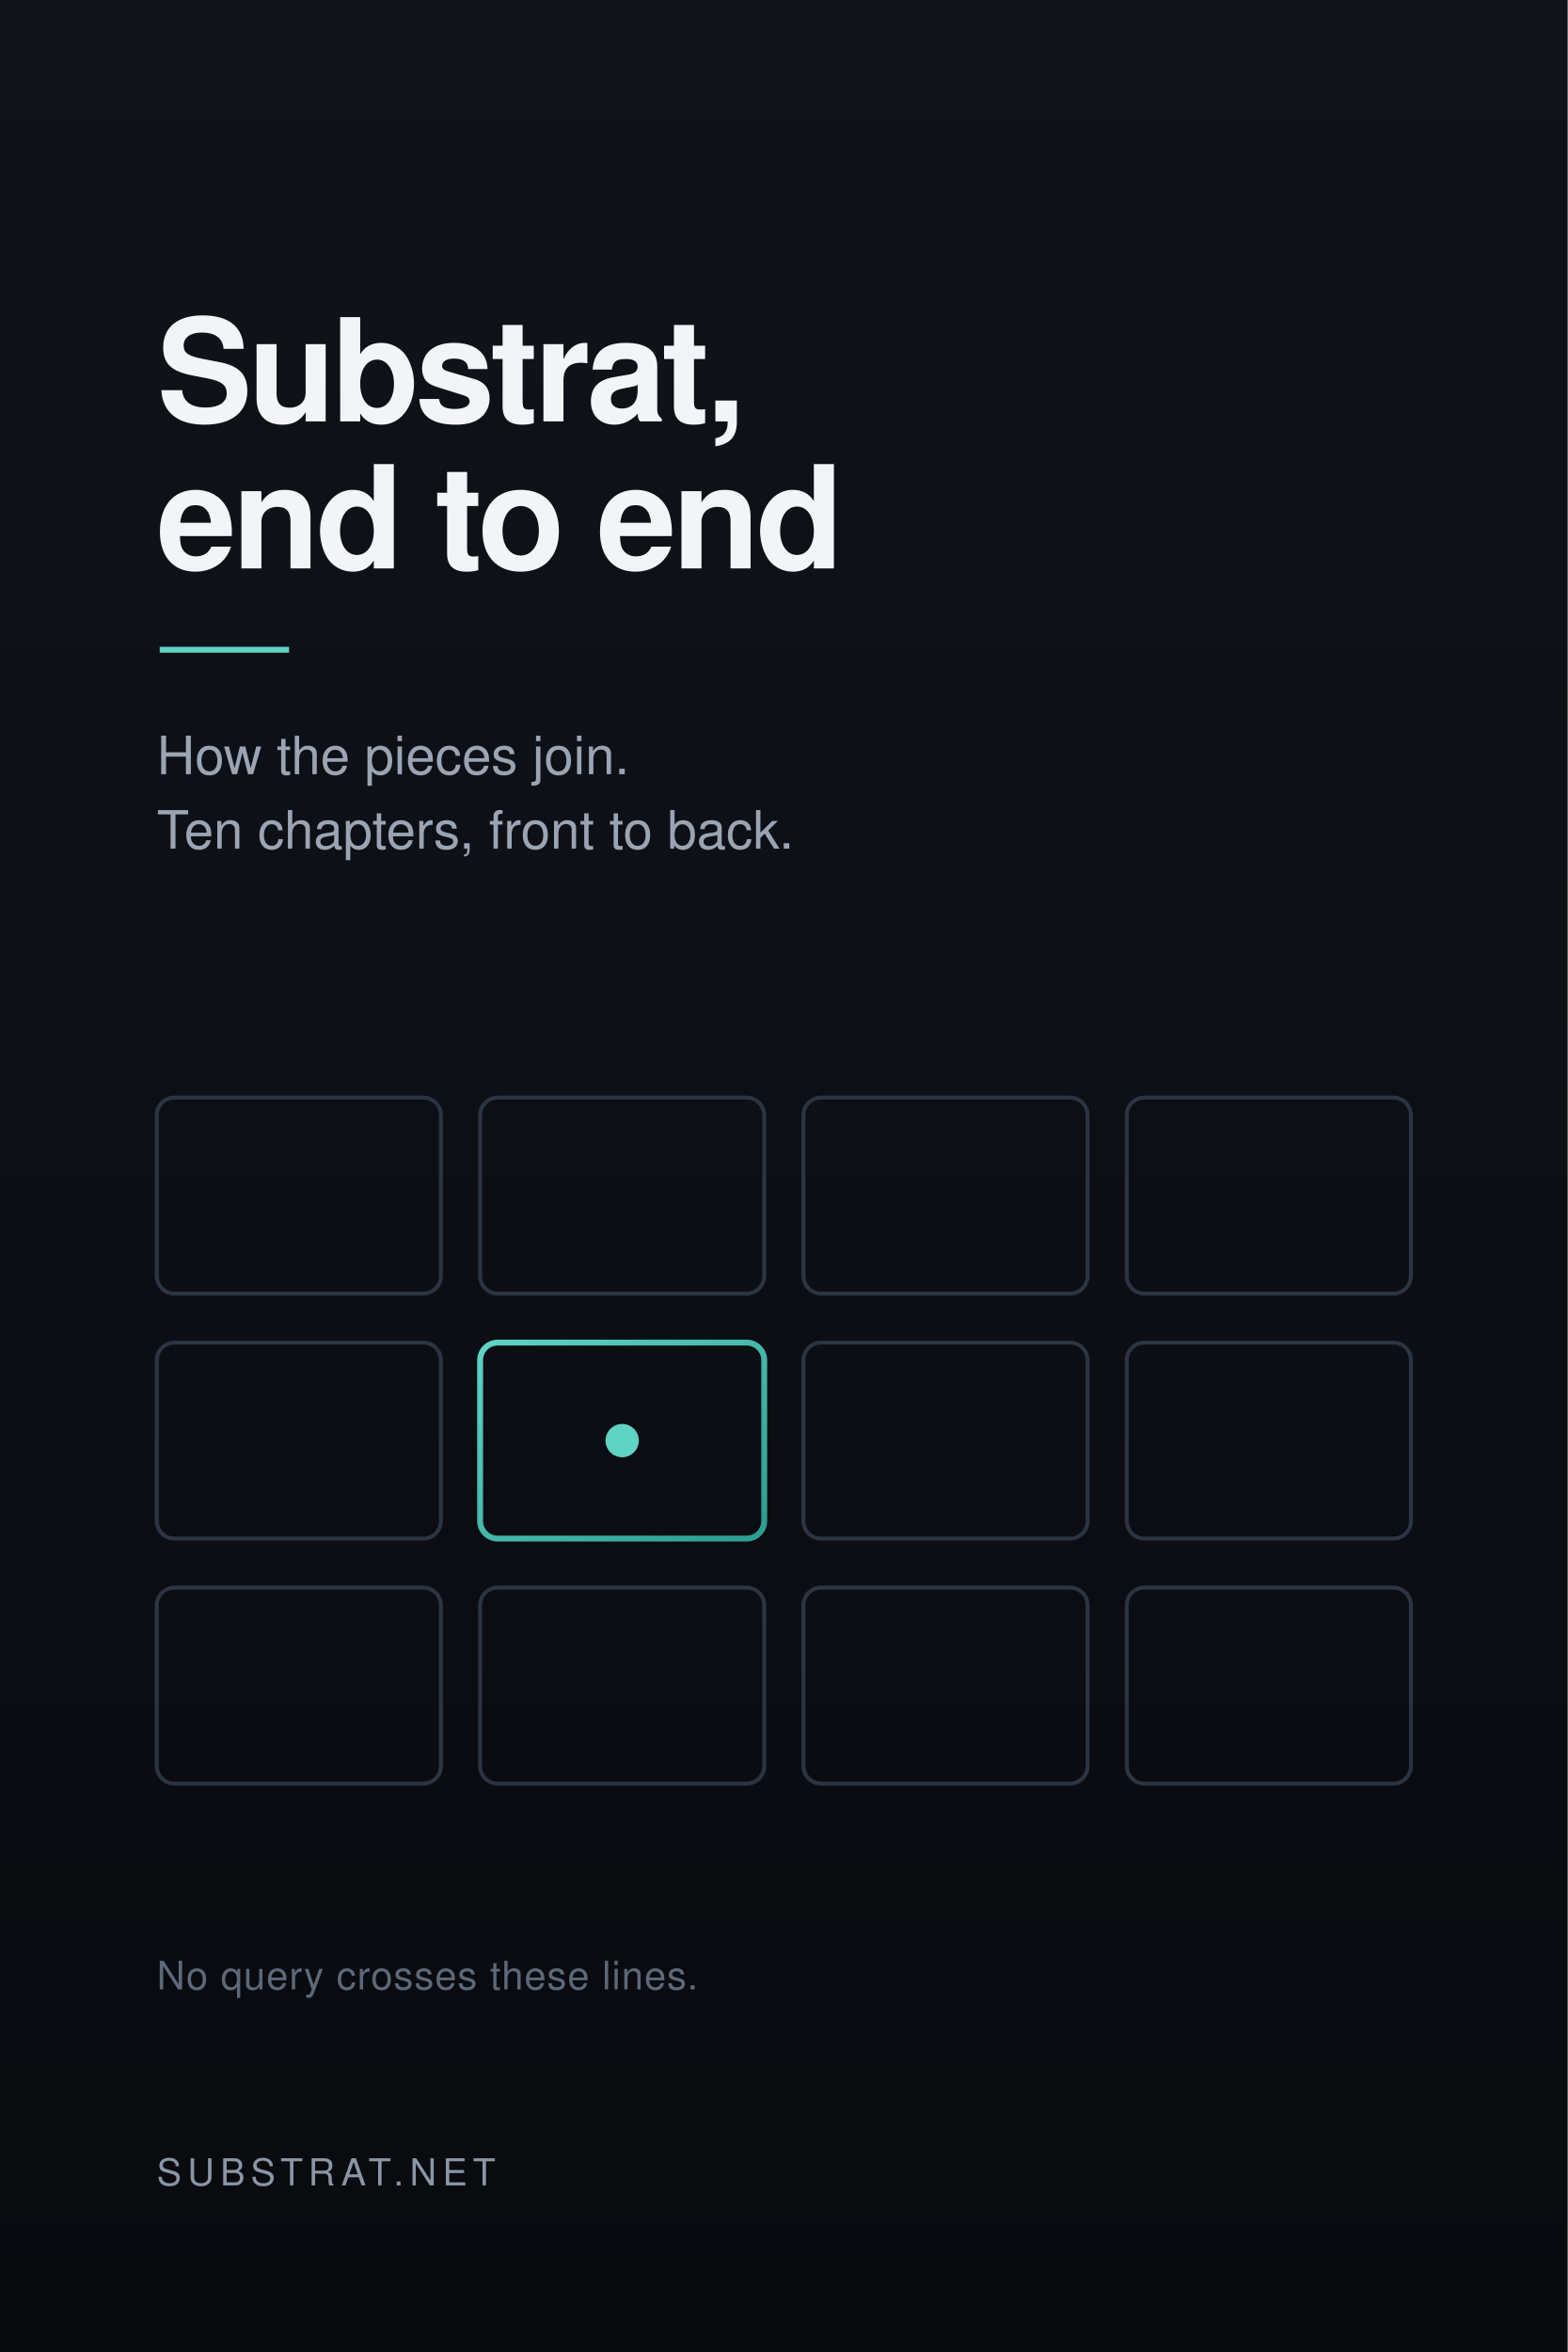
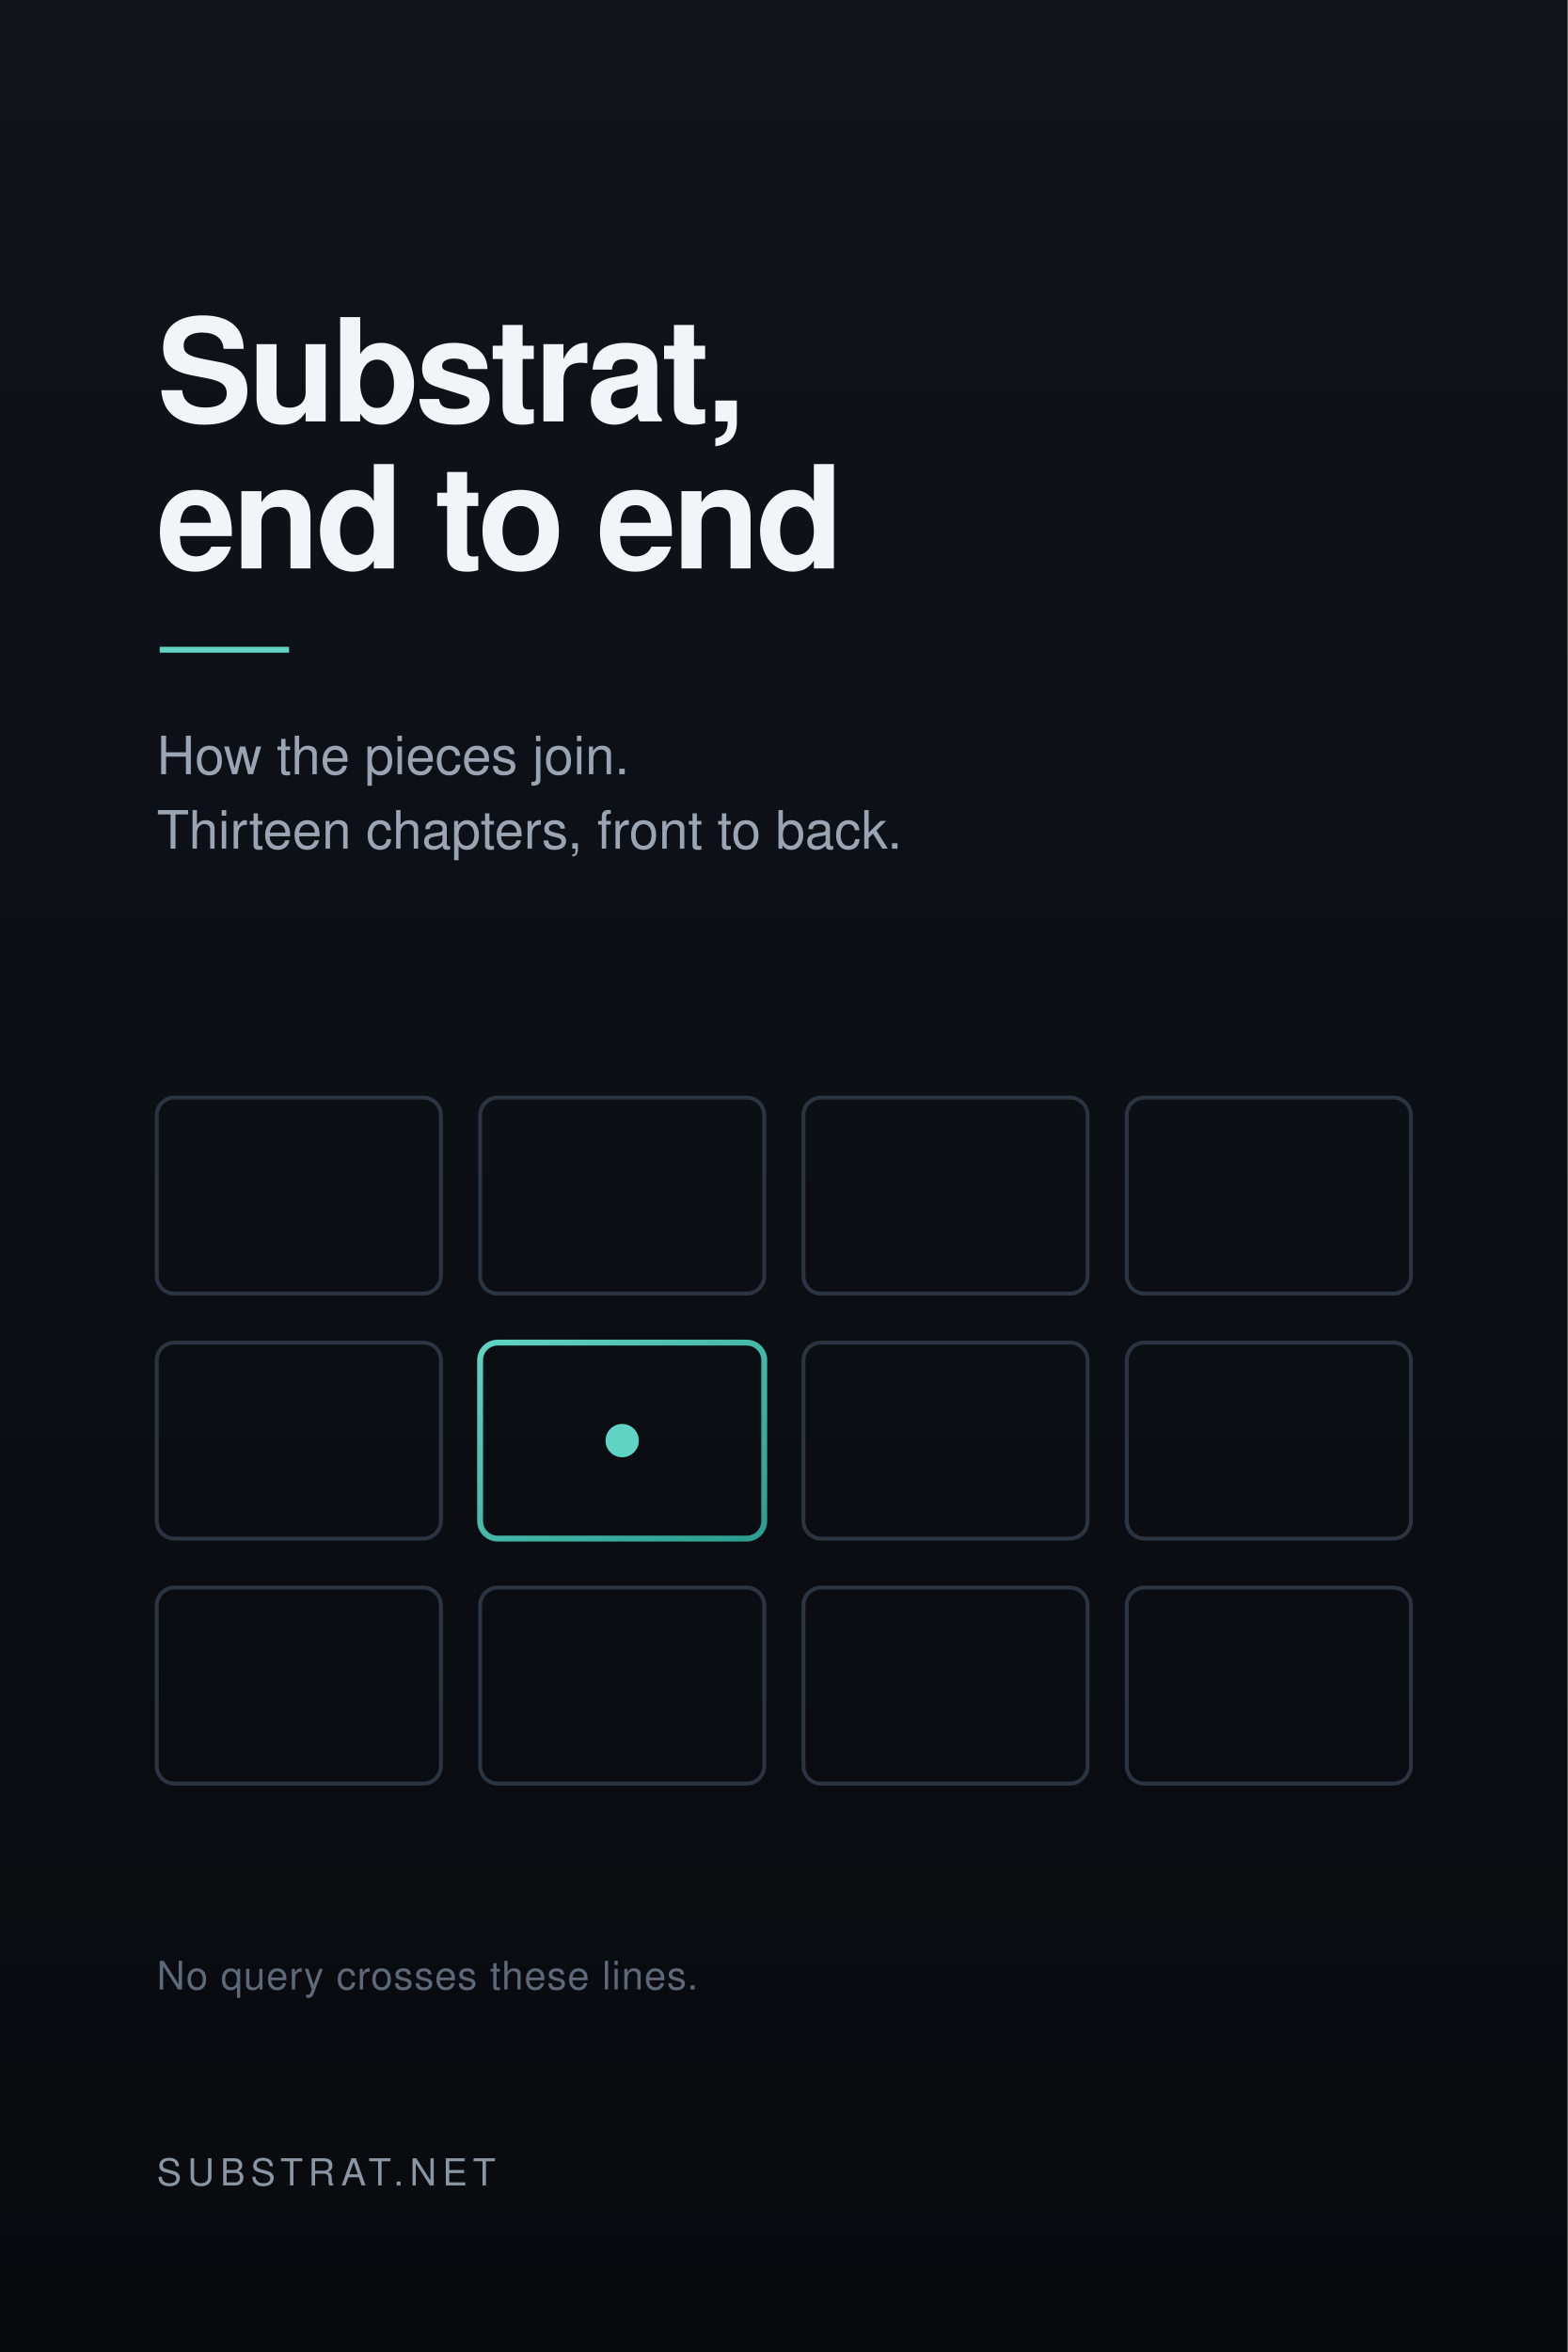
<svg xmlns="http://www.w3.org/2000/svg" width="1600" height="2400" viewBox="0 0 1600 2400">
  <defs>
    <linearGradient id="ground" x1="0" y1="0" x2="0" y2="1">
      <stop offset="0%" stop-color="#10131a" />
      <stop offset="100%" stop-color="#080a0e" />
    </linearGradient>
    <linearGradient id="lit" x1="0" y1="0" x2="1" y2="1">
      <stop offset="0%" stop-color="#5fd3c4" />
      <stop offset="100%" stop-color="#2a9d8f" />
    </linearGradient>
  </defs>
  <rect width="1600" height="2400" fill="url(#ground)" />
  <g font-family="Helvetica Neue, Helvetica, Arial, sans-serif" fill="#f2f4f7">
    <text x="160" y="430" font-size="146" font-weight="600" letter-spacing="-4">Substrat,</text>
    <text x="160" y="580" font-size="146" font-weight="600" letter-spacing="-4">end to end</text>
    <rect x="163" y="660" width="132" height="6" fill="#5fd3c4" />
    <text x="160" y="790" font-size="54" font-weight="300" fill="#9aa4b2">How the pieces join.</text>
-     <text x="160" y="866" font-size="54" font-weight="300" fill="#9aa4b2">Ten chapters, front to back.</text>
+     <text x="160" y="866" font-size="54" font-weight="300" fill="#9aa4b2">Thirteen chapters, front to back.</text>
  </g>
  <g transform="translate(160,1120)">
    <g fill="none" stroke="#2c3442" stroke-width="4">
      <rect x="0" y="0" width="290" height="200" rx="18" />
      <rect x="330" y="0" width="290" height="200" rx="18" />
      <rect x="660" y="0" width="290" height="200" rx="18" />
      <rect x="990" y="0" width="290" height="200" rx="18" />
      <rect x="0" y="250" width="290" height="200" rx="18" />
      <rect x="660" y="250" width="290" height="200" rx="18" />
      <rect x="990" y="250" width="290" height="200" rx="18" />
      <rect x="0" y="500" width="290" height="200" rx="18" />
      <rect x="330" y="500" width="290" height="200" rx="18" />
      <rect x="660" y="500" width="290" height="200" rx="18" />
      <rect x="990" y="500" width="290" height="200" rx="18" />
    </g>
    <rect x="330" y="250" width="290" height="200" rx="18" fill="none" stroke="url(#lit)" stroke-width="6" />
    <circle cx="475" cy="350" r="17" fill="#5fd3c4" />
  </g>
  <g font-family="Helvetica Neue, Helvetica, Arial, sans-serif" fill="#5d6878">
    <text x="160" y="2030" font-size="40" font-weight="400" letter-spacing="1">No query crosses these lines.</text>
    <text x="160" y="2230" font-size="38" font-weight="500" fill="#8b96a5" letter-spacing="6">SUBSTRAT.NET</text>
  </g>
</svg>
